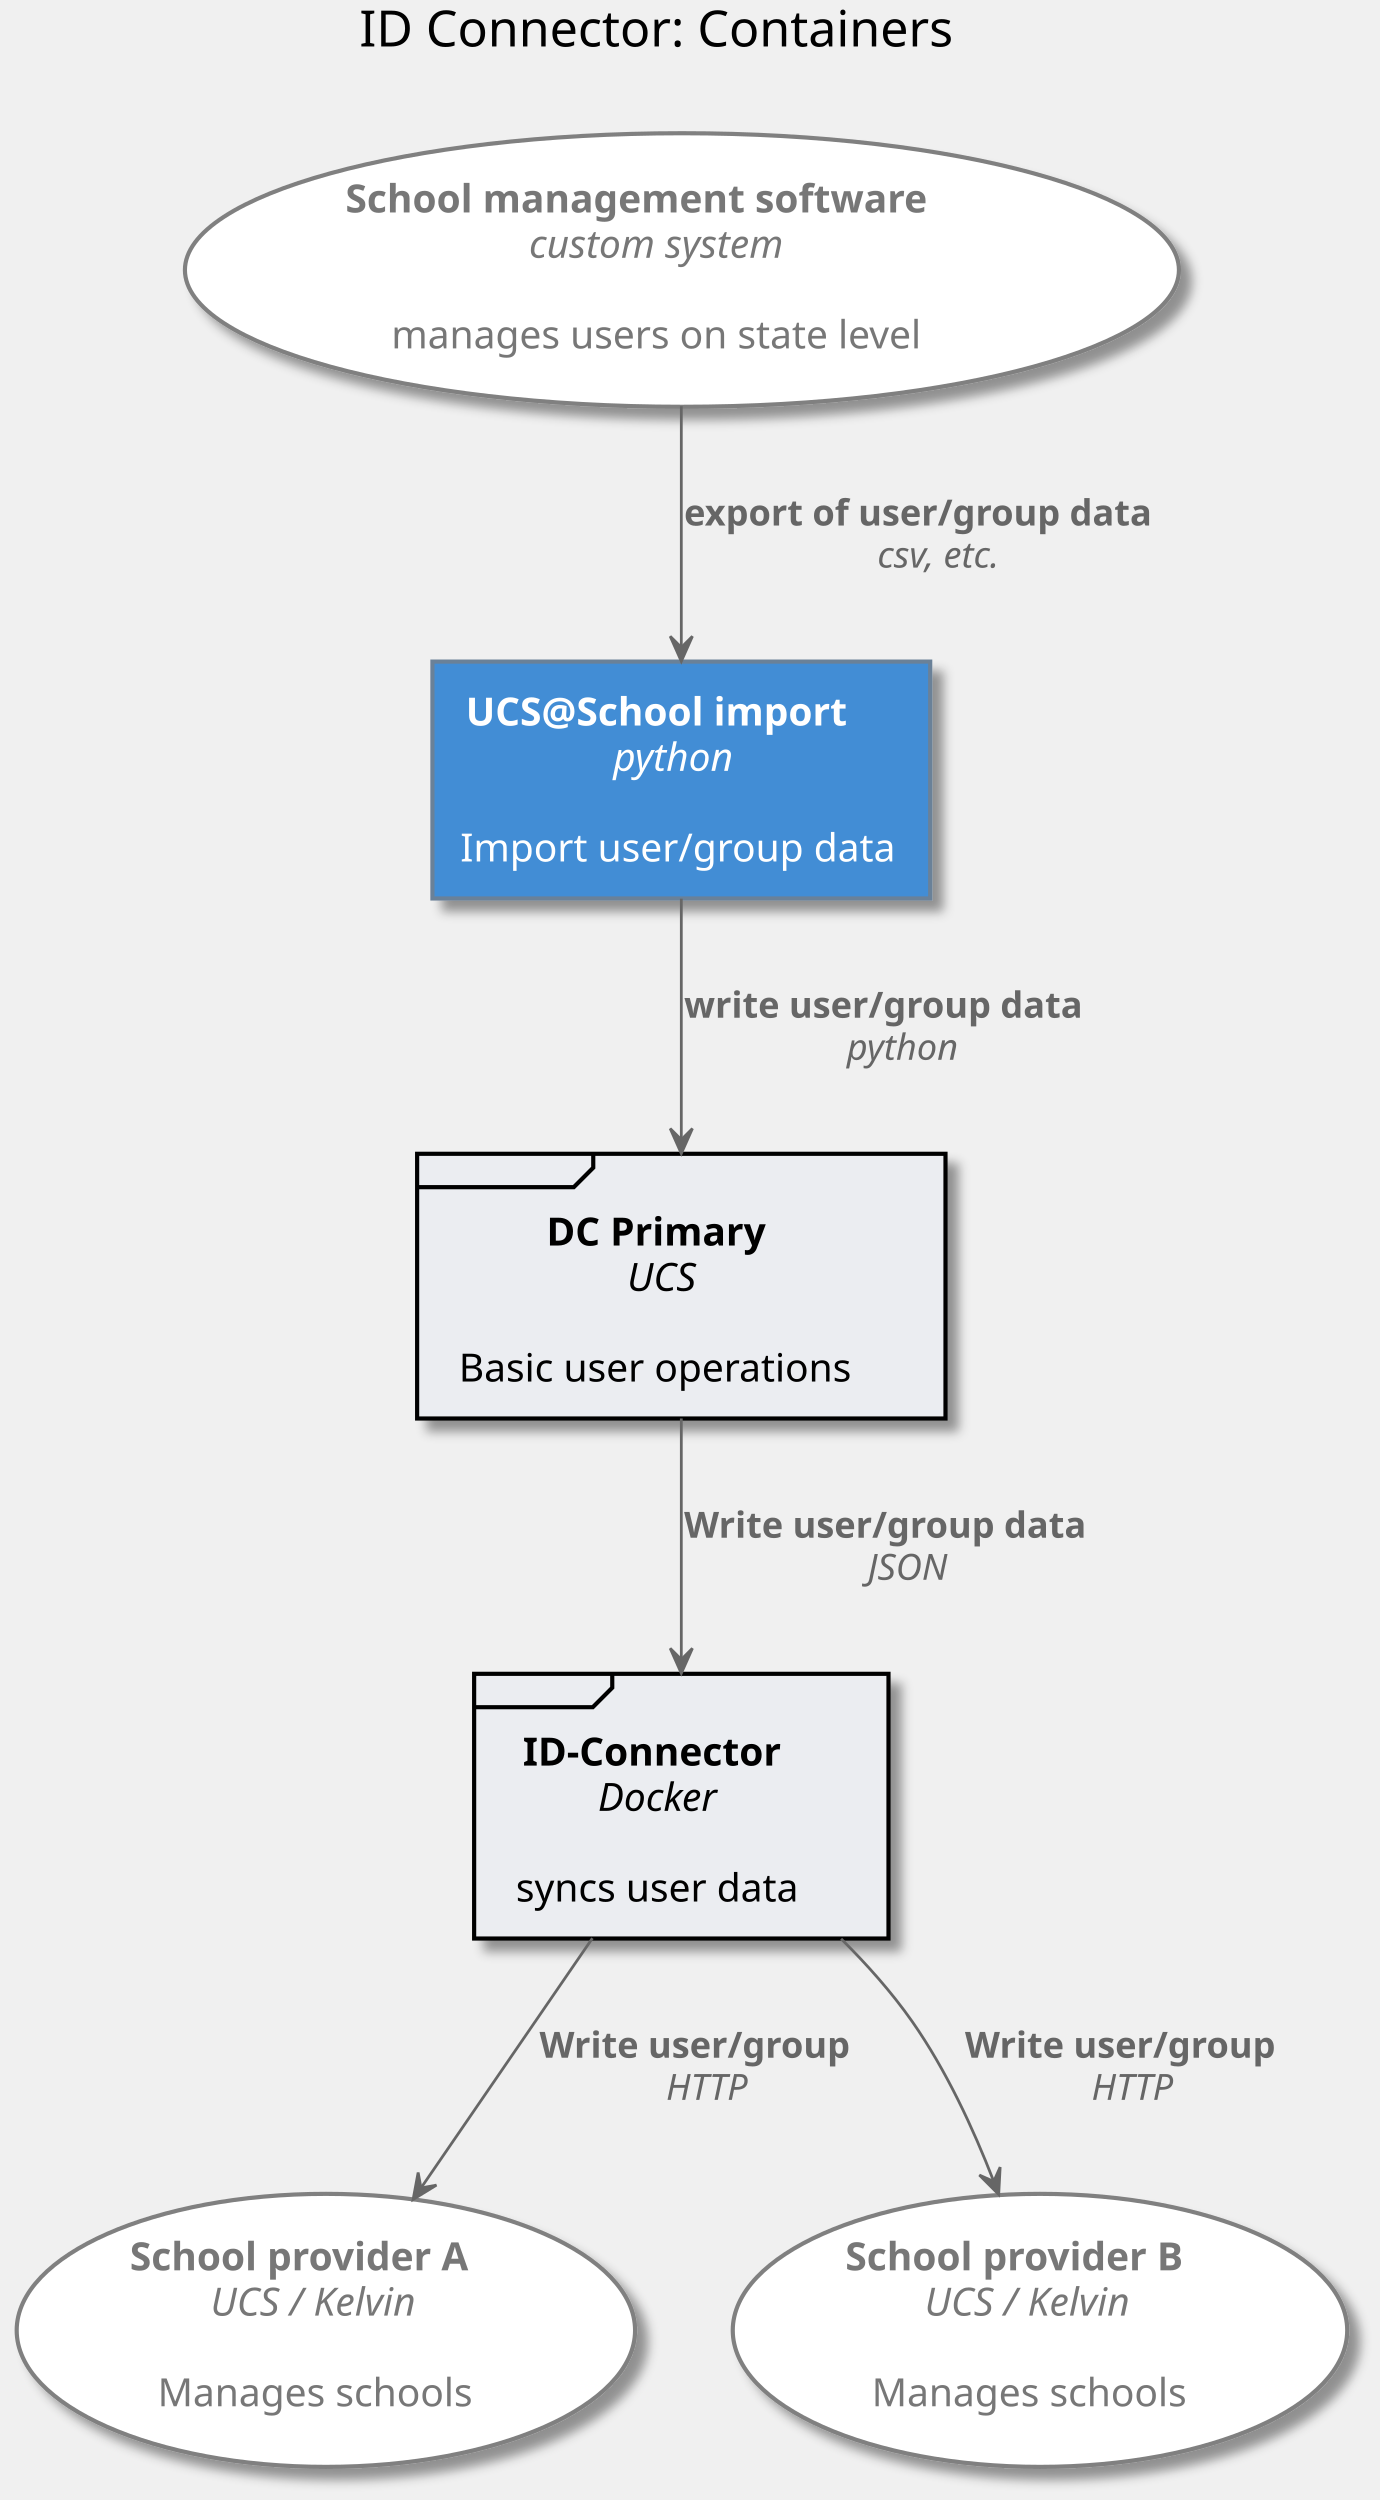
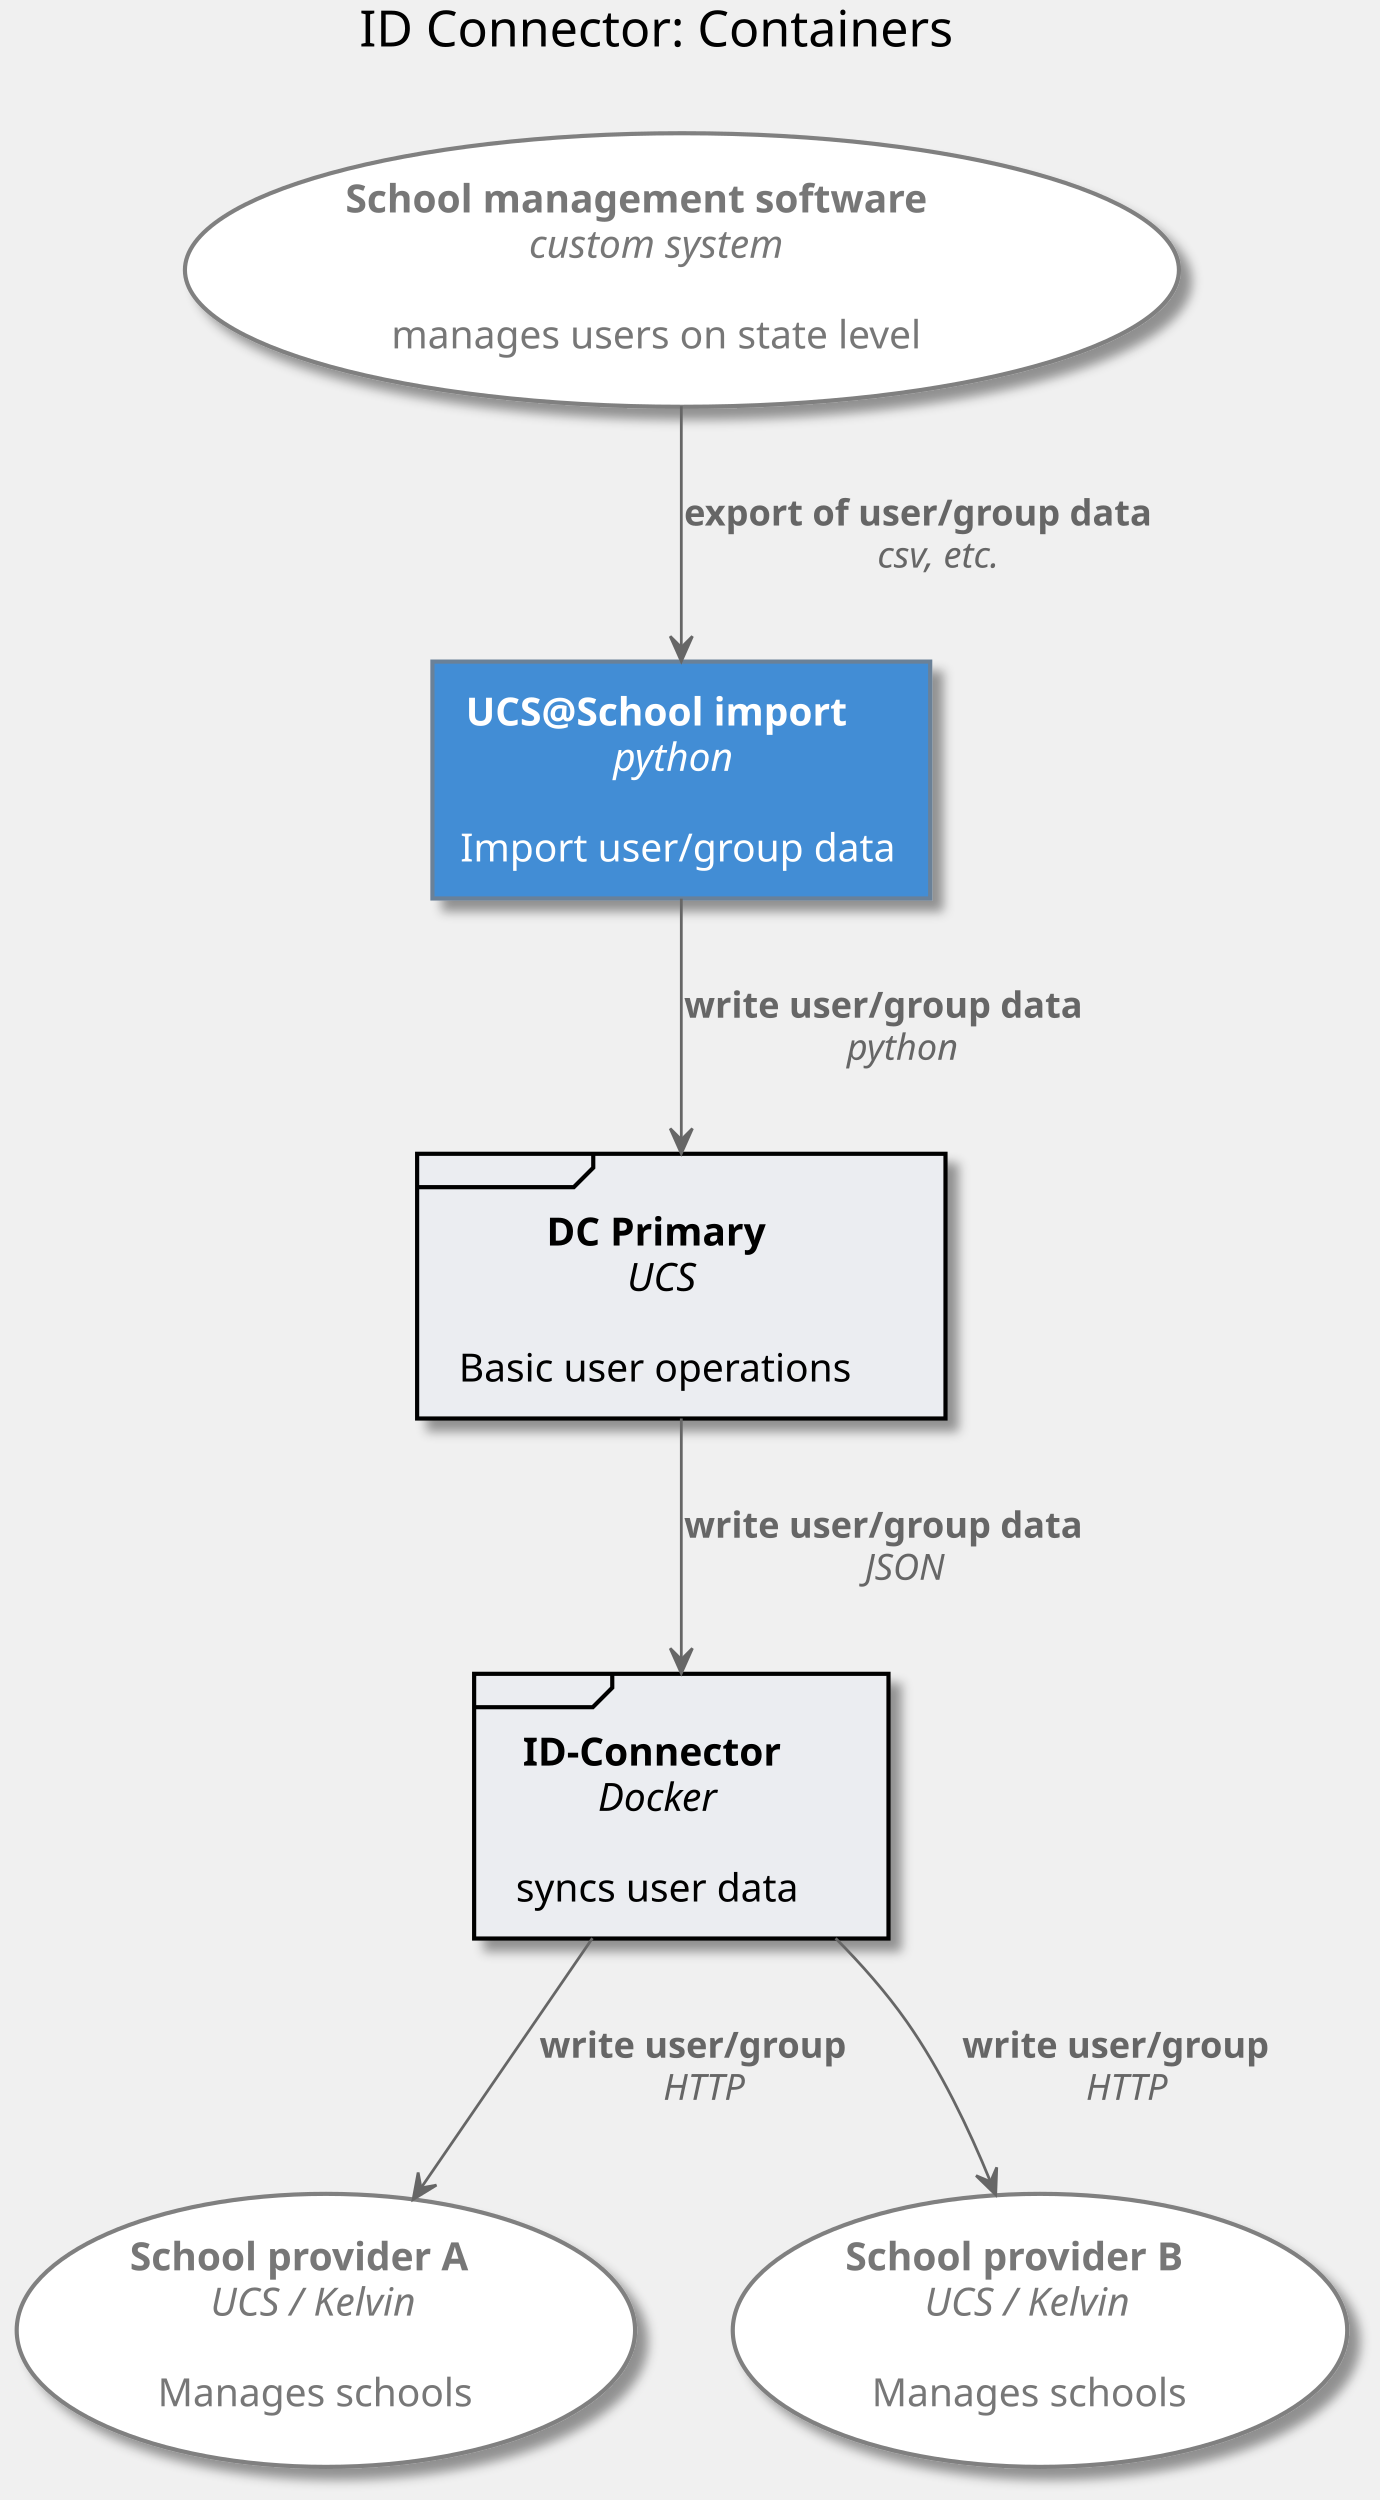
<svg xmlns="http://www.w3.org/2000/svg" contentScriptType="application/ecmascript" contentStyleType="text/css" height="899px" preserveAspectRatio="none" style="width:496px;height:899px;background:#FFFFFF;" version="1.1" viewBox="0 0 496 899" width="496px" zoomAndPan="magnify">
  <defs>
-     <filter height="300%" id="fus0h84xxvusc" width="300%" x="-1" y="-1">
+     <filter height="300%" id="f1ua171olfqbt0" width="300%" x="-1" y="-1">
      <feGaussianBlur result="blurOut" stdDeviation="2.0" />
      <feColorMatrix in="blurOut" result="blurOut2" type="matrix" values="0 0 0 0 0 0 0 0 0 0 0 0 0 0 0 0 0 0 .4 0" />
      <feOffset dx="4.0" dy="4.0" in="blurOut2" result="blurOut3" />
      <feBlend in="SourceGraphic" in2="blurOut3" mode="normal" />
    </filter>
  </defs>
  <g>
    <text fill="#000000" font-family="sans-serif" font-size="18" lengthAdjust="spacing" textLength="225" x="129.23" y="16.708">ID Connector: Containers</text>
    <text fill="#000000" font-family="sans-serif" font-size="18" lengthAdjust="spacing" textLength="0" x="244.73" y="37.661" />
-     <rect fill="#EBEDF1" filter="url(#fus0h84xxvusc)" height="95.188" style="stroke:#000000;stroke-width:1.5;" width="190" x="150" y="414.906" />
+     <rect fill="#EBEDF1" filter="url(#f1ua171olfqbt0)" height="95.188" style="stroke:#000000;stroke-width:1.5;" width="190" x="150" y="414.906" />
    <path d="M213.333,414.906 L213.333,419.906 L206.333,426.906 L150,426.906 " fill="none" style="stroke:#000000;stroke-width:1.5;" />
    <text fill="#000000" font-family="sans-serif" font-size="14" font-weight="bold" lengthAdjust="spacing" textLength="87" x="196.5" y="447.901">DC Primary</text>
    <text fill="#000000" font-family="sans-serif" font-size="14" font-style="italic" lengthAdjust="spacing" textLength="29" x="225.5" y="464.198">UCS</text>
    <text fill="#000000" font-family="sans-serif" font-size="14" lengthAdjust="spacing" textLength="0" x="242" y="480.495" />
    <text fill="#000000" font-family="sans-serif" font-size="14" lengthAdjust="spacing" textLength="150" x="165" y="496.792">Basic user operations</text>
-     <ellipse cx="245.223" cy="97.096" fill="#FFFFFF" filter="url(#fus0h84xxvusc)" rx="178.723" ry="49.189" style="stroke:#808080;stroke-width:1.5;" />
+     <ellipse cx="245.223" cy="97.096" fill="#FFFFFF" filter="url(#f1ua171olfqbt0)" rx="178.723" ry="49.189" style="stroke:#808080;stroke-width:1.5;" />
    <text fill="#777777" font-family="sans-serif" font-size="14" font-weight="bold" lengthAdjust="spacing" textLength="236" x="124.223" y="76.398">School management software</text>
    <text fill="#777777" font-family="sans-serif" font-size="14" font-style="italic" lengthAdjust="spacing" textLength="104" x="190.223" y="92.695">custom system</text>
    <text fill="#777777" font-family="sans-serif" font-size="14" lengthAdjust="spacing" textLength="0" x="244.223" y="108.992" />
    <text fill="#777777" font-family="sans-serif" font-size="14" lengthAdjust="spacing" textLength="203" x="140.723" y="125.288">manages users on state level</text>
-     <rect fill="#438DD5" filter="url(#fus0h84xxvusc)" height="85.188" style="stroke:#6A8198;stroke-width:1.5;" width="179" x="155.5" y="237.906" />
+     <rect fill="#438DD5" filter="url(#f1ua171olfqbt0)" height="85.188" style="stroke:#6A8198;stroke-width:1.5;" width="179" x="155.5" y="237.906" />
    <text fill="#FFFFFF" font-family="sans-serif" font-size="14" font-weight="bold" lengthAdjust="spacing" textLength="155" x="167.5" y="260.901">UCS@School import</text>
    <text fill="#FFFFFF" font-family="sans-serif" font-size="14" font-style="italic" lengthAdjust="spacing" textLength="49" x="220.5" y="277.198">python</text>
    <text fill="#FFFFFF" font-family="sans-serif" font-size="14" lengthAdjust="spacing" textLength="0" x="247" y="293.495" />
    <text fill="#FFFFFF" font-family="sans-serif" font-size="14" lengthAdjust="spacing" textLength="159" x="165.5" y="309.792">Import user/group data</text>
-     <rect fill="#EBEDF1" filter="url(#fus0h84xxvusc)" height="95.188" style="stroke:#000000;stroke-width:1.5;" width="149" x="170.5" y="601.906" />
+     <rect fill="#EBEDF1" filter="url(#f1ua171olfqbt0)" height="95.188" style="stroke:#000000;stroke-width:1.5;" width="149" x="170.5" y="601.906" />
    <path d="M220.167,601.906 L220.167,606.906 L213.167,613.906 L170.5,613.906 " fill="none" style="stroke:#000000;stroke-width:1.5;" />
    <text fill="#000000" font-family="sans-serif" font-size="14" font-weight="bold" lengthAdjust="spacing" textLength="104" x="188" y="634.901">ID-Connector</text>
    <text fill="#000000" font-family="sans-serif" font-size="14" font-style="italic" lengthAdjust="spacing" textLength="50" x="215" y="651.198">Docker</text>
    <text fill="#000000" font-family="sans-serif" font-size="14" lengthAdjust="spacing" textLength="0" x="242" y="667.495" />
    <text fill="#000000" font-family="sans-serif" font-size="14" lengthAdjust="spacing" textLength="109" x="185.5" y="683.792">syncs user data</text>
-     <ellipse cx="117.187" cy="838.001" fill="#FFFFFF" filter="url(#fus0h84xxvusc)" rx="111.187" ry="49.094" style="stroke:#808080;stroke-width:1.5;" />
+     <ellipse cx="117.187" cy="838.001" fill="#FFFFFF" filter="url(#f1ua171olfqbt0)" rx="111.187" ry="49.094" style="stroke:#808080;stroke-width:1.5;" />
    <text fill="#777777" font-family="sans-serif" font-size="14" font-weight="bold" lengthAdjust="spacing" textLength="141" x="46.687" y="816.402">School provider A</text>
    <text fill="#777777" font-family="sans-serif" font-size="14" font-style="italic" lengthAdjust="spacing" textLength="83" x="75.687" y="832.699">UCS / Kelvin</text>
    <text fill="#777777" font-family="sans-serif" font-size="14" lengthAdjust="spacing" textLength="0" x="119.187" y="848.996" />
    <text fill="#777777" font-family="sans-serif" font-size="14" lengthAdjust="spacing" textLength="121" x="56.687" y="865.293">Manages schools</text>
-     <ellipse cx="373.98" cy="838.001" fill="#FFFFFF" filter="url(#fus0h84xxvusc)" rx="110.48" ry="49.094" style="stroke:#808080;stroke-width:1.5;" />
+     <ellipse cx="373.98" cy="838.001" fill="#FFFFFF" filter="url(#f1ua171olfqbt0)" rx="110.48" ry="49.094" style="stroke:#808080;stroke-width:1.5;" />
    <text fill="#777777" font-family="sans-serif" font-size="14" font-weight="bold" lengthAdjust="spacing" textLength="140" x="303.98" y="816.402">School provider B</text>
    <text fill="#777777" font-family="sans-serif" font-size="14" font-style="italic" lengthAdjust="spacing" textLength="83" x="332.48" y="832.699">UCS / Kelvin</text>
    <text fill="#777777" font-family="sans-serif" font-size="14" lengthAdjust="spacing" textLength="0" x="375.98" y="848.996" />
    <text fill="#777777" font-family="sans-serif" font-size="14" lengthAdjust="spacing" textLength="121" x="313.48" y="865.293">Manages schools</text>
    <path d="M245,146.066 C245,172.846 245,206.026 245,232.586 " fill="none" id="sms-to-importer" style="stroke:#666666;stroke-width:1.0;" />
    <polygon fill="#666666" points="245,237.806,249,228.806,245,232.806,241,228.806,245,237.806" style="stroke:#666666;stroke-width:1.0;" />
    <text fill="#666666" font-family="sans-serif" font-size="13" font-weight="bold" lengthAdjust="spacing" textLength="193" x="246" y="188.973">export of user/group data</text>
    <text fill="#666666" font-family="sans-serif" font-size="13" font-style="italic" lengthAdjust="spacing" textLength="54" x="315.5" y="204.106">csv, etc.</text>
    <path d="M245,323.156 C245,348.966 245,382.296 245,409.756 " fill="none" id="importer-to-primary" style="stroke:#666666;stroke-width:1.0;" />
    <polygon fill="#666666" points="245,414.816,249,405.816,245,409.816,241,405.816,245,414.816" style="stroke:#666666;stroke-width:1.0;" />
    <text fill="#666666" font-family="sans-serif" font-size="13" font-weight="bold" lengthAdjust="spacing" textLength="162" x="246" y="365.973">write user/group data</text>
    <text fill="#666666" font-family="sans-serif" font-size="13" font-style="italic" lengthAdjust="spacing" textLength="45" x="304.5" y="381.106">python</text>
    <path d="M245,510.086 C245,536.486 245,569.556 245,596.736 " fill="none" id="primary-to-id_connector" style="stroke:#666666;stroke-width:1.0;" />
    <polygon fill="#666666" points="245,601.736,249,592.736,245,596.736,241,592.736,245,601.736" style="stroke:#666666;stroke-width:1.0;" />
-     <text fill="#666666" font-family="sans-serif" font-size="13" font-weight="bold" lengthAdjust="spacing" textLength="164" x="246" y="552.973">Write user/group data</text>
-     <text fill="#666666" font-family="sans-serif" font-size="13" font-style="italic" lengthAdjust="spacing" textLength="32" x="312" y="568.106">JSON</text>
+     <text fill="#666666" font-family="sans-serif" font-size="13" font-weight="bold" lengthAdjust="spacing" textLength="162" x="246" y="552.973">write user/group data</text>
+     <text fill="#666666" font-family="sans-serif" font-size="13" font-style="italic" lengthAdjust="spacing" textLength="32" x="311" y="568.106">JSON</text>
    <path d="M213.03,696.986 C194.33,724.226 170.72,758.626 151.59,786.506 " fill="none" id="id_connector-to-school_provider_a" style="stroke:#666666;stroke-width:1.0;" />
    <polygon fill="#666666" points="148.56,790.916,156.955,785.766,151.393,786.796,150.363,781.234,148.56,790.916" style="stroke:#666666;stroke-width:1.0;" />
-     <text fill="#666666" font-family="sans-serif" font-size="13" font-weight="bold" lengthAdjust="spacing" textLength="125" x="194" y="739.973">Write user/group</text>
-     <text fill="#666666" font-family="sans-serif" font-size="13" font-style="italic" lengthAdjust="spacing" textLength="34" x="239.5" y="755.106">HTTP</text>
-     <path d="M302.46,697.196 C311.74,706.406 320.69,716.476 328,726.906 C340.15,744.256 349.94,765.306 357.31,784.336 " fill="none" id="id_connector-to-school_provider_b" style="stroke:#666666;stroke-width:1.0;" />
-     <polygon fill="#666666" points="359.13,789.126,359.653,779.291,357.345,784.456,352.18,782.148,359.13,789.126" style="stroke:#666666;stroke-width:1.0;" />
-     <text fill="#666666" font-family="sans-serif" font-size="13" font-weight="bold" lengthAdjust="spacing" textLength="125" x="347" y="739.973">Write user/group</text>
-     <text fill="#666666" font-family="sans-serif" font-size="13" font-style="italic" lengthAdjust="spacing" textLength="34" x="392.5" y="755.106">HTTP</text>
+     <text fill="#666666" font-family="sans-serif" font-size="13" font-weight="bold" lengthAdjust="spacing" textLength="123" x="194" y="739.973">write user/group</text>
+     <text fill="#666666" font-family="sans-serif" font-size="13" font-style="italic" lengthAdjust="spacing" textLength="34" x="238.5" y="755.106">HTTP</text>
+     <path d="M300.49,697.016 C309.72,706.316 318.66,716.466 326,726.906 C338.26,744.346 348.39,765.426 356.13,784.436 " fill="none" id="id_connector-to-school_provider_b" style="stroke:#666666;stroke-width:1.0;" />
+     <polygon fill="#666666" points="358.05,789.226,358.421,779.384,356.193,784.584,350.994,782.356,358.05,789.226" style="stroke:#666666;stroke-width:1.0;" />
+     <text fill="#666666" font-family="sans-serif" font-size="13" font-weight="bold" lengthAdjust="spacing" textLength="123" x="346" y="739.973">write user/group</text>
+     <text fill="#666666" font-family="sans-serif" font-size="13" font-style="italic" lengthAdjust="spacing" textLength="34" x="390.5" y="755.106">HTTP</text>
  </g>
</svg>
